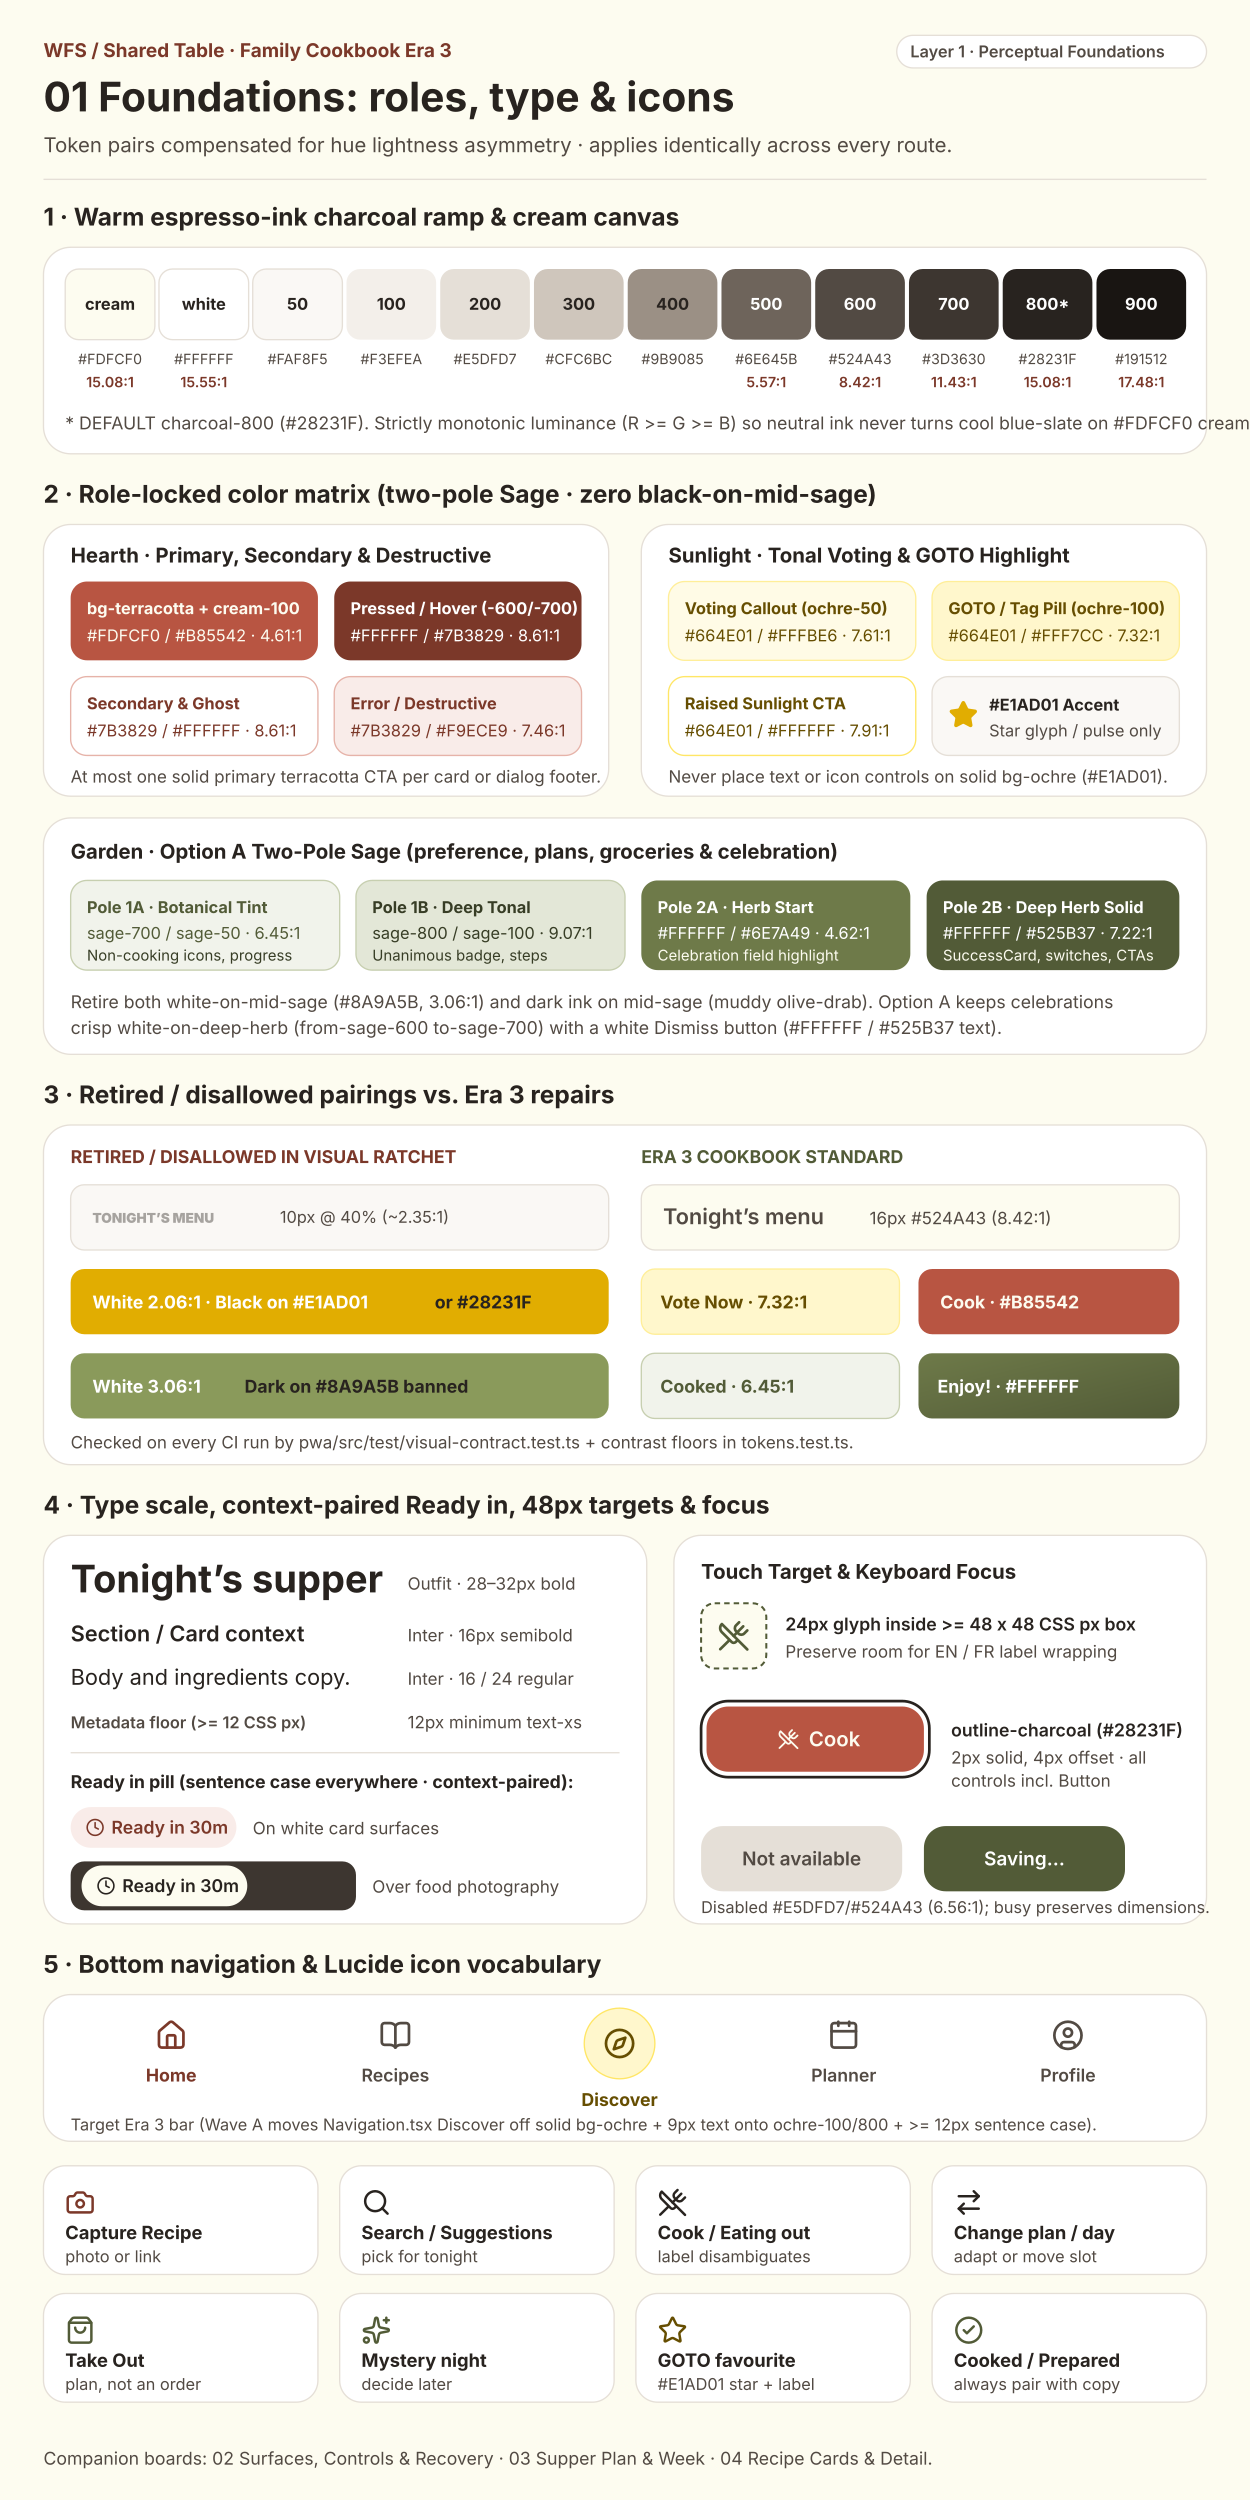
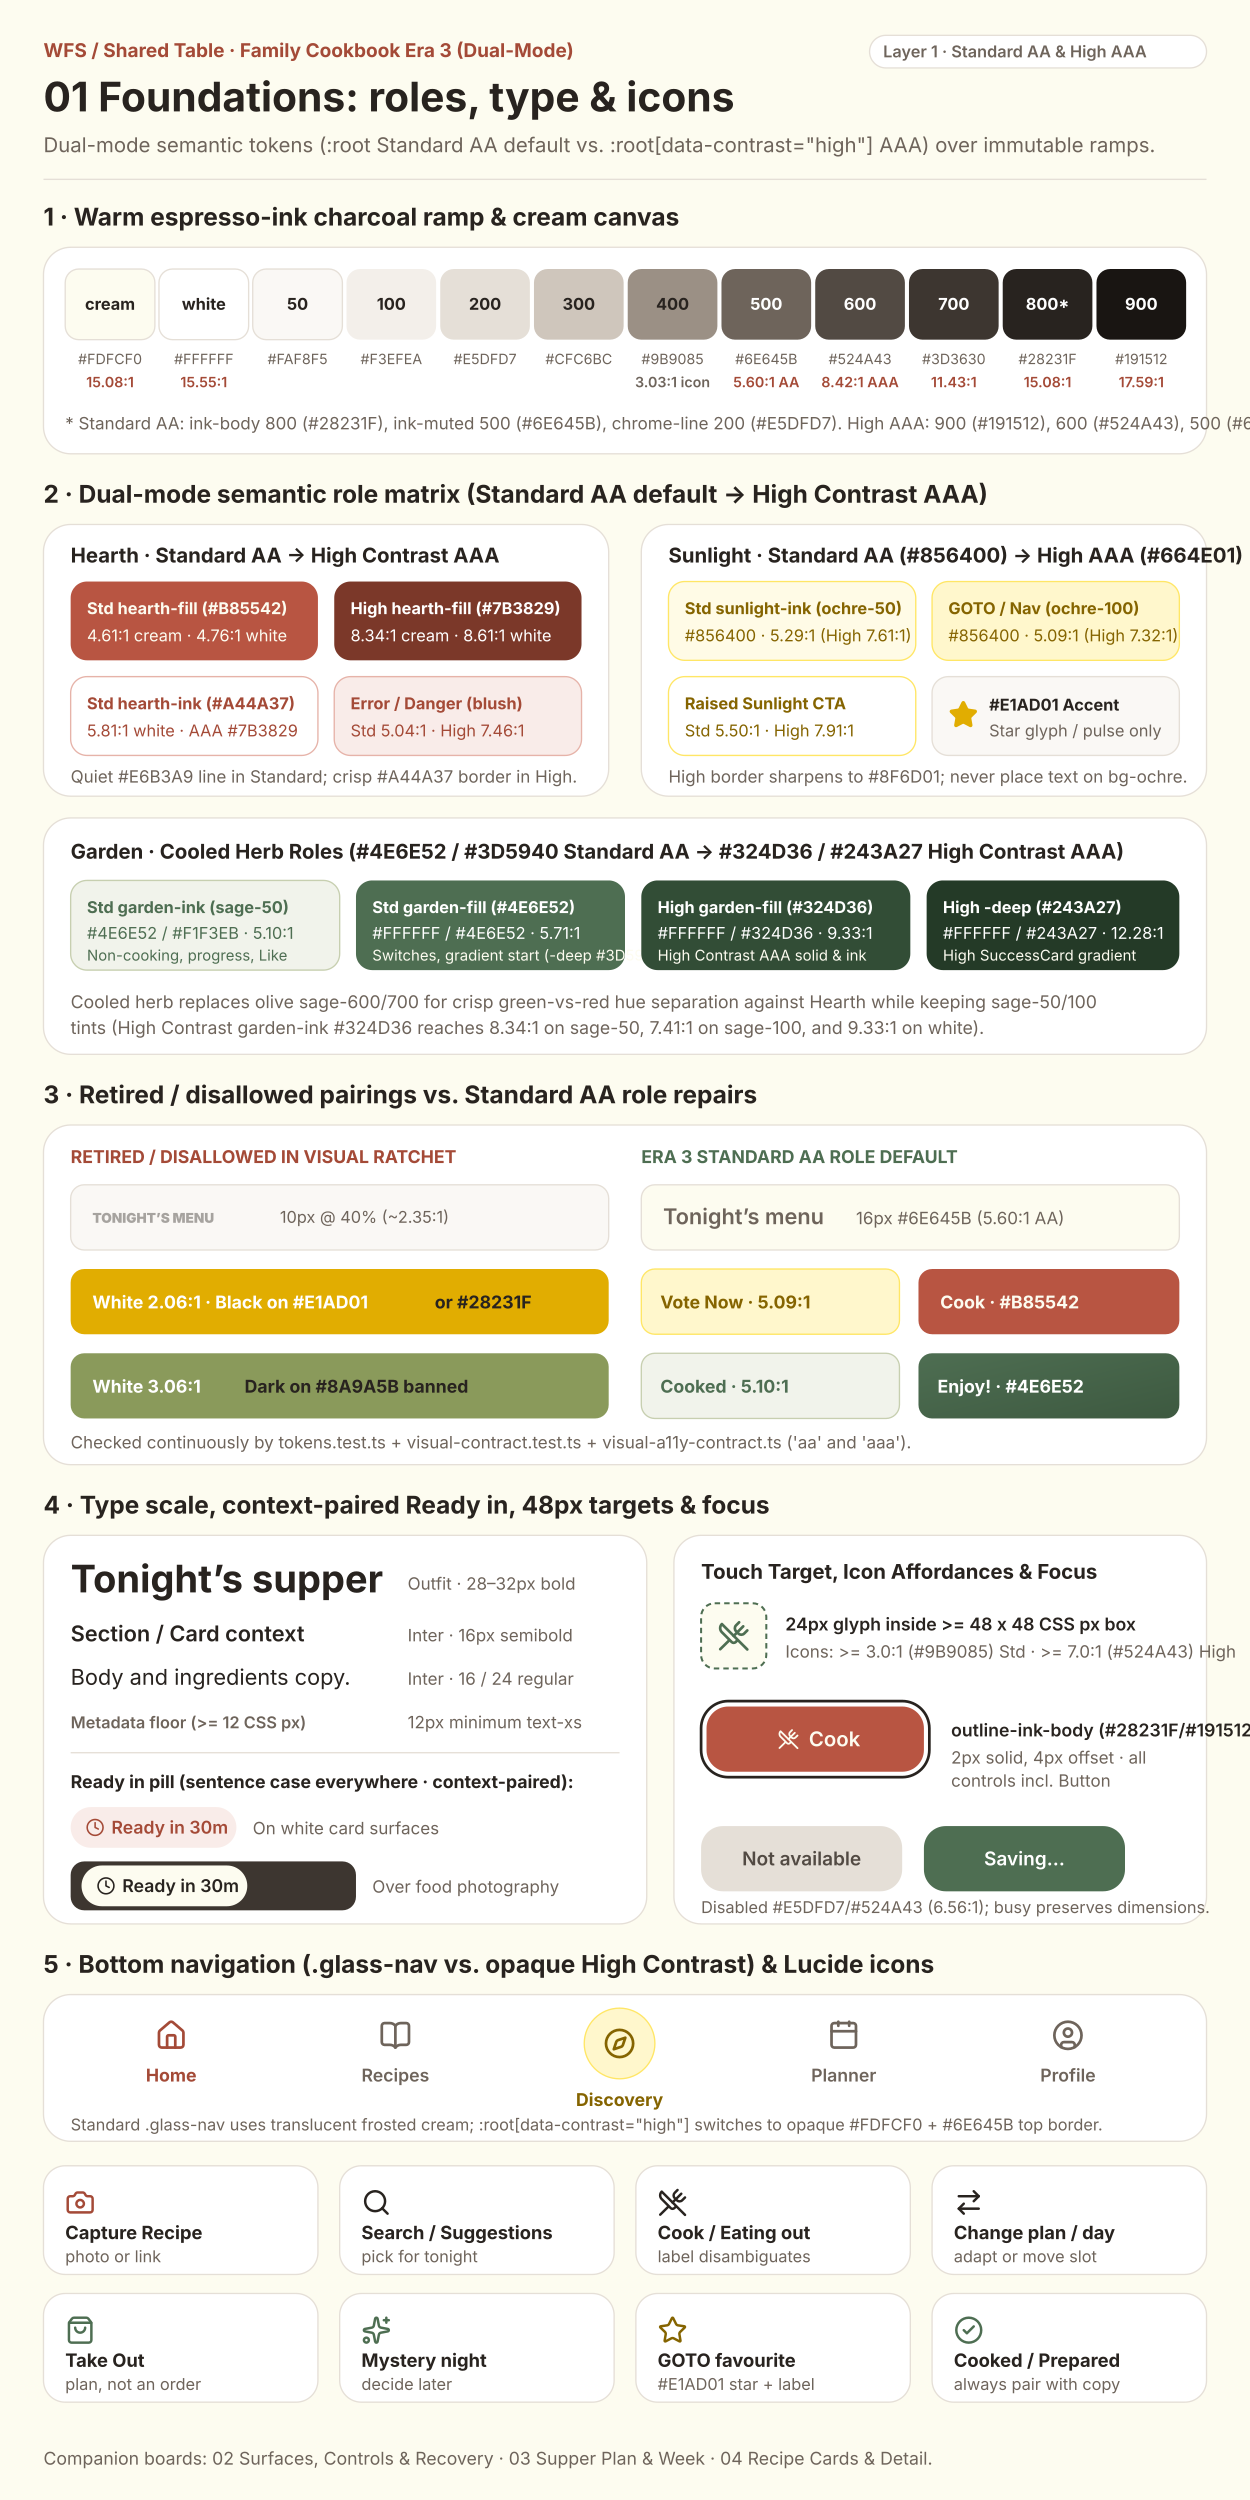
<svg xmlns="http://www.w3.org/2000/svg" width="920" height="1840" viewBox="0 0 920 1840" role="img" aria-labelledby="title desc">
  <defs>
    <filter id="cardShadow" x="-8%" y="-8%" width="116%" height="124%">
      <feDropShadow dx="0" dy="10" stdDeviation="12" flood-color="#28231F" flood-opacity="0.10" />
    </filter>
    <filter id="smShadow" x="-8%" y="-8%" width="116%" height="124%">
      <feDropShadow dx="0" dy="3" stdDeviation="4" flood-color="#28231F" flood-opacity="0.08" />
    </filter>
    <linearGradient id="herbGrad" x1="0" y1="0" x2="1" y2="1">
-       <stop offset="0%" stop-color="#6E7A49" />
-       <stop offset="100%" stop-color="#525B37" />
+       <stop offset="0%" stop-color="#4E6E52" />
+       <stop offset="100%" stop-color="#3D5940" />
    </linearGradient>
  </defs>
  <style>text { font-family: Inter, "DejaVu Sans", sans-serif; } .heading { font-family: Outfit, Inter, "DejaVu Sans", sans-serif; }</style>
  <rect x="0" y="0" width="920" height="1840" rx="0" fill="#FDFCF0" />
  <rect x="0" y="0" width="920" height="140" rx="0" fill="#FDFCF0" />
-   <text x="32" y="42" font-size="14" fill="#7B3829" font-weight="700">WFS / Shared Table · Family Cookbook Era 3</text>
-   <rect x="660" y="26" width="228" height="24" rx="12" fill="#FFFFFF" stroke="#E5DFD7" stroke-width="1" />
-   <text x="670" y="42.2" font-size="12" fill="#524A43" font-weight="600">Layer 1 · Perceptual Foundations</text>
+   <text x="32" y="42" font-size="14" fill="#A44A37" font-weight="700">WFS / Shared Table · Family Cookbook Era 3 (Dual-Mode)</text>
+   <rect x="640" y="26" width="248" height="24" rx="12" fill="#FFFFFF" stroke="#E5DFD7" stroke-width="1" />
+   <text x="650" y="42.2" font-size="12" fill="#6E645B" font-weight="600">Layer 1 · Standard AA &amp; High AAA</text>
  <text x="32" y="82" font-size="30" fill="#28231F" font-weight="700" class="heading">01  Foundations: roles, type &amp; icons</text>
-   <text x="32" y="112" font-size="15" fill="#524A43" font-weight="400">Token pairs compensated for hue lightness asymmetry · applies identically across every route.</text>
+   <text x="32" y="112" font-size="15" fill="#6E645B" font-weight="400">Dual-mode semantic tokens (:root Standard AA default vs. :root[data-contrast="high"] AAA) over immutable ramps.</text>
  <line x1="32" y1="132" x2="888" y2="132" stroke="#E5DFD7" stroke-width="1" />
  <text x="32" y="166" font-size="18" fill="#28231F" font-weight="700" class="heading">1 · Warm espresso-ink charcoal ramp &amp; cream canvas</text>
  <rect x="32" y="182" width="856" height="152" rx="20" fill="#FFFFFF" stroke="#E5DFD7" stroke-width="1" />
  <rect x="48" y="198" width="66" height="52" rx="10" fill="#FDFCF0" stroke="#E5DFD7" stroke-width="1" />
  <text x="81" y="228" font-size="12" fill="#28231F" font-weight="700" text-anchor="middle">cream</text>
-   <text x="81" y="268" font-size="10.5" fill="#524A43" font-weight="400" text-anchor="middle">#FDFCF0</text>
-   <text x="81" y="285" font-size="10.5" fill="#7B3829" font-weight="600" text-anchor="middle">15.08:1</text>
+   <text x="81" y="268" font-size="10.5" fill="#6E645B" font-weight="400" text-anchor="middle">#FDFCF0</text>
+   <text x="81" y="285" font-size="10.5" fill="#A44A37" font-weight="600" text-anchor="middle">15.08:1</text>
  <rect x="117" y="198" width="66" height="52" rx="10" fill="#FFFFFF" stroke="#E5DFD7" stroke-width="1" />
  <text x="150" y="228" font-size="12" fill="#28231F" font-weight="700" text-anchor="middle">white</text>
-   <text x="150" y="268" font-size="10.5" fill="#524A43" font-weight="400" text-anchor="middle">#FFFFFF</text>
-   <text x="150" y="285" font-size="10.5" fill="#7B3829" font-weight="600" text-anchor="middle">15.55:1</text>
+   <text x="150" y="268" font-size="10.5" fill="#6E645B" font-weight="400" text-anchor="middle">#FFFFFF</text>
+   <text x="150" y="285" font-size="10.5" fill="#A44A37" font-weight="600" text-anchor="middle">15.55:1</text>
  <rect x="186" y="198" width="66" height="52" rx="10" fill="#FAF8F5" stroke="#E5DFD7" stroke-width="1" />
  <text x="219" y="228" font-size="12" fill="#28231F" font-weight="700" text-anchor="middle">50</text>
-   <text x="219" y="268" font-size="10.5" fill="#524A43" font-weight="400" text-anchor="middle">#FAF8F5</text>
+   <text x="219" y="268" font-size="10.5" fill="#6E645B" font-weight="400" text-anchor="middle">#FAF8F5</text>
  <rect x="255" y="198" width="66" height="52" rx="10" fill="#F3EFEA" />
  <text x="288" y="228" font-size="12" fill="#28231F" font-weight="700" text-anchor="middle">100</text>
-   <text x="288" y="268" font-size="10.5" fill="#524A43" font-weight="400" text-anchor="middle">#F3EFEA</text>
+   <text x="288" y="268" font-size="10.5" fill="#6E645B" font-weight="400" text-anchor="middle">#F3EFEA</text>
  <rect x="324" y="198" width="66" height="52" rx="10" fill="#E5DFD7" />
  <text x="357" y="228" font-size="12" fill="#28231F" font-weight="700" text-anchor="middle">200</text>
-   <text x="357" y="268" font-size="10.5" fill="#524A43" font-weight="400" text-anchor="middle">#E5DFD7</text>
+   <text x="357" y="268" font-size="10.5" fill="#6E645B" font-weight="400" text-anchor="middle">#E5DFD7</text>
  <rect x="393" y="198" width="66" height="52" rx="10" fill="#CFC6BC" />
  <text x="426" y="228" font-size="12" fill="#28231F" font-weight="700" text-anchor="middle">300</text>
-   <text x="426" y="268" font-size="10.5" fill="#524A43" font-weight="400" text-anchor="middle">#CFC6BC</text>
+   <text x="426" y="268" font-size="10.5" fill="#6E645B" font-weight="400" text-anchor="middle">#CFC6BC</text>
  <rect x="462" y="198" width="66" height="52" rx="10" fill="#9B9085" />
  <text x="495" y="228" font-size="12" fill="#28231F" font-weight="700" text-anchor="middle">400</text>
-   <text x="495" y="268" font-size="10.5" fill="#524A43" font-weight="400" text-anchor="middle">#9B9085</text>
+   <text x="495" y="268" font-size="10.5" fill="#6E645B" font-weight="400" text-anchor="middle">#9B9085</text>
+   <text x="495" y="285" font-size="10.5" fill="#6E645B" font-weight="600" text-anchor="middle">3.03:1 icon</text>
  <rect x="531" y="198" width="66" height="52" rx="10" fill="#6E645B" />
  <text x="564" y="228" font-size="12" fill="#FFFFFF" font-weight="700" text-anchor="middle">500</text>
-   <text x="564" y="268" font-size="10.5" fill="#524A43" font-weight="400" text-anchor="middle">#6E645B</text>
-   <text x="564" y="285" font-size="10.5" fill="#7B3829" font-weight="600" text-anchor="middle">5.57:1</text>
+   <text x="564" y="268" font-size="10.5" fill="#6E645B" font-weight="400" text-anchor="middle">#6E645B</text>
+   <text x="564" y="285" font-size="10.5" fill="#A44A37" font-weight="600" text-anchor="middle">5.60:1 AA</text>
  <rect x="600" y="198" width="66" height="52" rx="10" fill="#524A43" />
  <text x="633" y="228" font-size="12" fill="#FFFFFF" font-weight="700" text-anchor="middle">600</text>
-   <text x="633" y="268" font-size="10.5" fill="#524A43" font-weight="400" text-anchor="middle">#524A43</text>
-   <text x="633" y="285" font-size="10.5" fill="#7B3829" font-weight="600" text-anchor="middle">8.42:1</text>
+   <text x="633" y="268" font-size="10.5" fill="#6E645B" font-weight="400" text-anchor="middle">#524A43</text>
+   <text x="633" y="285" font-size="10.5" fill="#A44A37" font-weight="600" text-anchor="middle">8.42:1 AAA</text>
  <rect x="669" y="198" width="66" height="52" rx="10" fill="#3D3630" />
  <text x="702" y="228" font-size="12" fill="#FFFFFF" font-weight="700" text-anchor="middle">700</text>
-   <text x="702" y="268" font-size="10.5" fill="#524A43" font-weight="400" text-anchor="middle">#3D3630</text>
-   <text x="702" y="285" font-size="10.5" fill="#7B3829" font-weight="600" text-anchor="middle">11.43:1</text>
+   <text x="702" y="268" font-size="10.5" fill="#6E645B" font-weight="400" text-anchor="middle">#3D3630</text>
+   <text x="702" y="285" font-size="10.5" fill="#A44A37" font-weight="600" text-anchor="middle">11.43:1</text>
  <rect x="738" y="198" width="66" height="52" rx="10" fill="#28231F" />
  <text x="771" y="228" font-size="12" fill="#FFFFFF" font-weight="700" text-anchor="middle">800*</text>
-   <text x="771" y="268" font-size="10.5" fill="#524A43" font-weight="400" text-anchor="middle">#28231F</text>
-   <text x="771" y="285" font-size="10.5" fill="#7B3829" font-weight="600" text-anchor="middle">15.08:1</text>
+   <text x="771" y="268" font-size="10.5" fill="#6E645B" font-weight="400" text-anchor="middle">#28231F</text>
+   <text x="771" y="285" font-size="10.5" fill="#A44A37" font-weight="600" text-anchor="middle">15.08:1</text>
  <rect x="807" y="198" width="66" height="52" rx="10" fill="#191512" />
  <text x="840" y="228" font-size="12" fill="#FFFFFF" font-weight="700" text-anchor="middle">900</text>
-   <text x="840" y="268" font-size="10.5" fill="#524A43" font-weight="400" text-anchor="middle">#191512</text>
-   <text x="840" y="285" font-size="10.5" fill="#7B3829" font-weight="600" text-anchor="middle">17.48:1</text>
-   <text x="48" y="316" font-size="13" fill="#524A43" font-weight="400">* DEFAULT charcoal-800 (#28231F). Strictly monotonic luminance (R &gt;= G &gt;= B) so neutral ink never turns cool blue-slate on #FDFCF0 cream.</text>
-   <text x="32" y="370" font-size="18" fill="#28231F" font-weight="700" class="heading">2 · Role-locked color matrix (two-pole Sage · zero black-on-mid-sage)</text>
+   <text x="840" y="268" font-size="10.5" fill="#6E645B" font-weight="400" text-anchor="middle">#191512</text>
+   <text x="840" y="285" font-size="10.5" fill="#A44A37" font-weight="600" text-anchor="middle">17.59:1</text>
+   <text x="48" y="316" font-size="12.5" fill="#6E645B" font-weight="400">* Standard AA: ink-body 800 (#28231F), ink-muted 500 (#6E645B), chrome-line 200 (#E5DFD7). High AAA: 900 (#191512), 600 (#524A43), 500 (#6E645B).</text>
+   <text x="32" y="370" font-size="18" fill="#28231F" font-weight="700" class="heading">2 · Dual-mode semantic role matrix (Standard AA default → High Contrast AAA)</text>
  <rect x="32" y="386" width="416" height="200" rx="20" fill="#FFFFFF" stroke="#E5DFD7" stroke-width="1" />
-   <text x="52" y="414" font-size="15" fill="#28231F" font-weight="700">Hearth · Primary, Secondary &amp; Destructive</text>
+   <text x="52" y="414" font-size="15" fill="#28231F" font-weight="700">Hearth · Standard AA → High Contrast AAA</text>
  <rect x="52" y="428" width="182" height="58" rx="12" fill="#B85542" />
-   <text x="64" y="452" font-size="12" fill="#FDFCF0" font-weight="700">bg-terracotta + cream-100</text>
-   <text x="64" y="472" font-size="12" fill="#FDFCF0" font-weight="400">#FDFCF0 / #B85542 · 4.61:1</text>
+   <text x="64" y="452" font-size="12" fill="#FDFCF0" font-weight="700">Std hearth-fill (#B85542)</text>
+   <text x="64" y="472" font-size="12" fill="#FDFCF0" font-weight="400">4.61:1 cream · 4.76:1 white</text>
  <rect x="246" y="428" width="182" height="58" rx="12" fill="#7B3829" />
-   <text x="258" y="452" font-size="12" fill="#FFFFFF" font-weight="700">Pressed / Hover (-600/-700)</text>
-   <text x="258" y="472" font-size="12" fill="#FFFFFF" font-weight="400">#FFFFFF / #7B3829 · 8.61:1</text>
+   <text x="258" y="452" font-size="12" fill="#FFFFFF" font-weight="700">High hearth-fill (#7B3829)</text>
+   <text x="258" y="472" font-size="12" fill="#FFFFFF" font-weight="400">8.34:1 cream · 8.61:1 white</text>
  <rect x="52" y="498" width="182" height="58" rx="12" fill="#FFFFFF" stroke="#E6B3A9" stroke-width="1" />
-   <text x="64" y="522" font-size="12" fill="#7B3829" font-weight="700">Secondary &amp; Ghost</text>
-   <text x="64" y="542" font-size="12" fill="#7B3829" font-weight="400">#7B3829 / #FFFFFF · 8.61:1</text>
+   <text x="64" y="522" font-size="12" fill="#A44A37" font-weight="700">Std hearth-ink (#A44A37)</text>
+   <text x="64" y="542" font-size="12" fill="#A44A37" font-weight="400">5.81:1 white · AAA #7B3829</text>
  <rect x="246" y="498" width="182" height="58" rx="12" fill="#F9ECE9" stroke="#E6B3A9" stroke-width="1" />
-   <text x="258" y="522" font-size="12" fill="#7B3829" font-weight="700">Error / Destructive</text>
-   <text x="258" y="542" font-size="12" fill="#7B3829" font-weight="400">#7B3829 / #F9ECE9 · 7.46:1</text>
-   <text x="52" y="576" font-size="12.5" fill="#524A43" font-weight="400">At most one solid primary terracotta CTA per card or dialog footer.</text>
+   <text x="258" y="522" font-size="12" fill="#A44A37" font-weight="700">Error / Danger (blush)</text>
+   <text x="258" y="542" font-size="12" fill="#A44A37" font-weight="400">Std 5.04:1 · High 7.46:1</text>
+   <text x="52" y="576" font-size="12.5" fill="#6E645B" font-weight="400">Quiet #E6B3A9 line in Standard; crisp #A44A37 border in High.</text>
  <rect x="472" y="386" width="416" height="200" rx="20" fill="#FFFFFF" stroke="#E5DFD7" stroke-width="1" />
-   <text x="492" y="414" font-size="15" fill="#28231F" font-weight="700">Sunlight · Tonal Voting &amp; GOTO Highlight</text>
-   <rect x="492" y="428" width="182" height="58" rx="12" fill="#FFFBE6" stroke="#FFEE99" stroke-width="1" />
-   <text x="504" y="452" font-size="12" fill="#664E01" font-weight="700">Voting Callout (ochre-50)</text>
-   <text x="504" y="472" font-size="12" fill="#664E01" font-weight="400">#664E01 / #FFFBE6 · 7.61:1</text>
-   <rect x="686" y="428" width="182" height="58" rx="12" fill="#FFF7CC" stroke="#FFEE99" stroke-width="1" />
-   <text x="698" y="452" font-size="12" fill="#664E01" font-weight="700">GOTO / Tag Pill (ochre-100)</text>
-   <text x="698" y="472" font-size="12" fill="#664E01" font-weight="400">#664E01 / #FFF7CC · 7.32:1</text>
+   <text x="492" y="414" font-size="15" fill="#28231F" font-weight="700">Sunlight · Standard AA (#856400) → High AAA (#664E01)</text>
+   <rect x="492" y="428" width="182" height="58" rx="12" fill="#FFFBE6" stroke="#FFE666" stroke-width="1" />
+   <text x="504" y="452" font-size="12" fill="#856400" font-weight="700">Std sunlight-ink (ochre-50)</text>
+   <text x="504" y="472" font-size="12" fill="#856400" font-weight="400">#856400 · 5.29:1 (High 7.61:1)</text>
+   <rect x="686" y="428" width="182" height="58" rx="12" fill="#FFF7CC" stroke="#FFE666" stroke-width="1" />
+   <text x="698" y="452" font-size="12" fill="#856400" font-weight="700">GOTO / Nav (ochre-100)</text>
+   <text x="698" y="472" font-size="12" fill="#856400" font-weight="400">#856400 · 5.09:1 (High 7.32:1)</text>
  <rect x="492" y="498" width="182" height="58" rx="12" fill="#FFFFFF" stroke="#FFE666" stroke-width="1" />
-   <text x="504" y="522" font-size="12" fill="#664E01" font-weight="700">Raised Sunlight CTA</text>
-   <text x="504" y="542" font-size="12" fill="#664E01" font-weight="400">#664E01 / #FFFFFF · 7.91:1</text>
+   <text x="504" y="522" font-size="12" fill="#856400" font-weight="700">Raised Sunlight CTA</text>
+   <text x="504" y="542" font-size="12" fill="#856400" font-weight="400">Std 5.50:1 · High 7.91:1</text>
  <rect x="686" y="498" width="182" height="58" rx="12" fill="#FAF8F5" stroke="#E5DFD7" stroke-width="1" />
  <g transform="translate(698 515) scale(0.9167)" fill="#E1AD01" stroke="#E1AD01" stroke-width="2" stroke-linecap="round" stroke-linejoin="round">
    <path d="M11.525 2.295a.53.53 0 0 1 .95 0l2.31 4.679a2.123 2.123 0 0 0 1.595 1.16l5.166.756a.53.53 0 0 1 .294.904l-3.736 3.638a2.123 2.123 0 0 0-.611 1.878l.882 5.14a.53.53 0 0 1-.771.56l-4.618-2.428a2.122 2.122 0 0 0-1.973 0L6.396 21.01a.53.53 0 0 1-.77-.56l.881-5.139a2.122 2.122 0 0 0-.611-1.879L2.16 9.795a.53.53 0 0 1 .294-.906l5.165-.755a2.122 2.122 0 0 0 1.597-1.16z" />
  </g>
  <text x="728" y="523" font-size="12" fill="#28231F" font-weight="700">#E1AD01 Accent</text>
-   <text x="728" y="542" font-size="12" fill="#524A43" font-weight="400">Star glyph / pulse only</text>
-   <text x="492" y="576" font-size="12.5" fill="#524A43" font-weight="400">Never place text or icon controls on solid bg-ochre (#E1AD01).</text>
+   <text x="728" y="542" font-size="12" fill="#6E645B" font-weight="400">Star glyph / pulse only</text>
+   <text x="492" y="576" font-size="12.5" fill="#6E645B" font-weight="400">High border sharpens to #8F6D01; never place text on bg-ochre.</text>
  <rect x="32" y="602" width="856" height="174" rx="20" fill="#FFFFFF" stroke="#E5DFD7" stroke-width="1" />
-   <text x="52" y="632" font-size="15" fill="#28231F" font-weight="700">Garden · Option A Two-Pole Sage (preference, plans, groceries &amp; celebration)</text>
+   <text x="52" y="632" font-size="15" fill="#28231F" font-weight="700">Garden · Cooled Herb Roles (#4E6E52 / #3D5940 Standard AA → #324D36 / #243A27 High Contrast AAA)</text>
  <rect x="52" y="648" width="198" height="66" rx="12" fill="#F1F3EB" stroke="#C7CFB0" stroke-width="1" />
-   <text x="64" y="672" font-size="12" fill="#525B37" font-weight="700">Pole 1A · Botanical Tint</text>
-   <text x="64" y="691" font-size="12" fill="#525B37" font-weight="400">sage-700 / sage-50 · 6.45:1</text>
-   <text x="64" y="707" font-size="11" fill="#373D25" font-weight="400">Non-cooking icons, progress</text>
-   <rect x="262" y="648" width="198" height="66" rx="12" fill="#E3E7D7" stroke="#C7CFB0" stroke-width="1" />
-   <text x="274" y="672" font-size="12" fill="#373D25" font-weight="700">Pole 1B · Deep Tonal</text>
-   <text x="274" y="691" font-size="12" fill="#373D25" font-weight="400">sage-800 / sage-100 · 9.07:1</text>
-   <text x="274" y="707" font-size="11" fill="#373D25" font-weight="400">Unanimous badge, steps</text>
-   <rect x="472" y="648" width="198" height="66" rx="12" fill="#6E7A49" />
-   <text x="484" y="672" font-size="12" fill="#FFFFFF" font-weight="700">Pole 2A · Herb Start</text>
-   <text x="484" y="691" font-size="12" fill="#FFFFFF" font-weight="400">#FFFFFF / #6E7A49 · 4.62:1</text>
-   <text x="484" y="707" font-size="11" fill="#FDFCF0" font-weight="400">Celebration field highlight</text>
-   <rect x="682" y="648" width="186" height="66" rx="12" fill="#525B37" />
-   <text x="694" y="672" font-size="12" fill="#FFFFFF" font-weight="700">Pole 2B · Deep Herb Solid</text>
-   <text x="694" y="691" font-size="12" fill="#FFFFFF" font-weight="400">#FFFFFF / #525B37 · 7.22:1</text>
-   <text x="694" y="707" font-size="11" fill="#FDFCF0" font-weight="400">SuccessCard, switches, CTAs</text>
-   <text x="52" y="742" font-size="13" fill="#524A43" font-weight="400">Retire both white-on-mid-sage (#8A9A5B, 3.06:1) and dark ink on mid-sage (muddy olive-drab). Option A keeps celebrations</text>
-   <text x="52" y="761" font-size="13" fill="#524A43" font-weight="400">crisp white-on-deep-herb (from-sage-600 to-sage-700) with a white Dismiss button (#FFFFFF / #525B37 text).</text>
-   <text x="32" y="812" font-size="18" fill="#28231F" font-weight="700" class="heading">3 · Retired / disallowed pairings vs. Era 3 repairs</text>
+   <text x="64" y="672" font-size="12" fill="#4E6E52" font-weight="700">Std garden-ink (sage-50)</text>
+   <text x="64" y="691" font-size="12" fill="#4E6E52" font-weight="400">#4E6E52 / #F1F3EB · 5.10:1</text>
+   <text x="64" y="707" font-size="11" fill="#4E6E52" font-weight="400">Non-cooking, progress, Like</text>
+   <rect x="262" y="648" width="198" height="66" rx="12" fill="#4E6E52" />
+   <text x="274" y="672" font-size="12" fill="#FFFFFF" font-weight="700">Std garden-fill (#4E6E52)</text>
+   <text x="274" y="691" font-size="12" fill="#FFFFFF" font-weight="400">#FFFFFF / #4E6E52 · 5.71:1</text>
+   <text x="274" y="707" font-size="11" fill="#FDFCF0" font-weight="400">Switches, gradient start (-deep #3D5940)</text>
+   <rect x="472" y="648" width="198" height="66" rx="12" fill="#324D36" />
+   <text x="484" y="672" font-size="12" fill="#FFFFFF" font-weight="700">High garden-fill (#324D36)</text>
+   <text x="484" y="691" font-size="12" fill="#FFFFFF" font-weight="400">#FFFFFF / #324D36 · 9.33:1</text>
+   <text x="484" y="707" font-size="11" fill="#FDFCF0" font-weight="400">High Contrast AAA solid &amp; ink</text>
+   <rect x="682" y="648" width="186" height="66" rx="12" fill="#243A27" />
+   <text x="694" y="672" font-size="12" fill="#FFFFFF" font-weight="700">High -deep (#243A27)</text>
+   <text x="694" y="691" font-size="12" fill="#FFFFFF" font-weight="400">#FFFFFF / #243A27 · 12.28:1</text>
+   <text x="694" y="707" font-size="11" fill="#FDFCF0" font-weight="400">High SuccessCard gradient</text>
+   <text x="52" y="742" font-size="13" fill="#6E645B" font-weight="400">Cooled herb replaces olive sage-600/700 for crisp green-vs-red hue separation against Hearth while keeping sage-50/100</text>
+   <text x="52" y="761" font-size="13" fill="#6E645B" font-weight="400">tints (High Contrast garden-ink #324D36 reaches 8.34:1 on sage-50, 7.41:1 on sage-100, and 9.33:1 on white).</text>
+   <text x="32" y="812" font-size="18" fill="#28231F" font-weight="700" class="heading">3 · Retired / disallowed pairings vs. Standard AA role repairs</text>
  <rect x="32" y="828" width="856" height="250" rx="20" fill="#FFFFFF" stroke="#E5DFD7" stroke-width="1" />
-   <text x="52" y="856" font-size="13" fill="#7B3829" font-weight="700">RETIRED / DISALLOWED IN VISUAL RATCHET</text>
-   <text x="472" y="856" font-size="13" fill="#525B37" font-weight="700">ERA 3 COOKBOOK STANDARD</text>
+   <text x="52" y="856" font-size="13" fill="#A44A37" font-weight="700">RETIRED / DISALLOWED IN VISUAL RATCHET</text>
+   <text x="472" y="856" font-size="13" fill="#4E6E52" font-weight="700">ERA 3 STANDARD AA ROLE DEFAULT</text>
  <rect x="52" y="872" width="396" height="48" rx="10" fill="#FAF8F5" stroke="#E5DFD7" stroke-width="1" />
  <text x="68" y="900" font-size="10" fill="#28231F" font-weight="900" fill-opacity="0.4">TONIGHT’S MENU</text>
-   <text x="206" y="900" font-size="12" fill="#524A43" font-weight="400">10px @ 40% (~2.35:1)</text>
+   <text x="206" y="900" font-size="12" fill="#6E645B" font-weight="400">10px @ 40% (~2.35:1)</text>
  <rect x="472" y="872" width="396" height="48" rx="10" fill="#FDFCF0" stroke="#E5DFD7" stroke-width="1" />
-   <text x="488" y="901" font-size="16" fill="#524A43" font-weight="600">Tonight’s menu</text>
-   <text x="640" y="901" font-size="12.5" fill="#524A43" font-weight="400">16px #524A43 (8.42:1)</text>
+   <text x="488" y="901" font-size="16" fill="#6E645B" font-weight="600">Tonight’s menu</text>
+   <text x="630" y="901" font-size="12.5" fill="#6E645B" font-weight="400">16px #6E645B (5.60:1 AA)</text>
  <rect x="52" y="934" width="396" height="48" rx="10" fill="#E1AD01" />
  <text x="68" y="963" font-size="13" fill="#FFFFFF" font-weight="700">White 2.06:1 · Black on #E1AD01</text>
  <text x="320" y="963" font-size="13" fill="#28231F" font-weight="700">or #28231F</text>
-   <rect x="472" y="934" width="190" height="48" rx="10" fill="#FFF7CC" stroke="#FFEE99" stroke-width="1" />
-   <text x="486" y="963" font-size="13" fill="#664E01" font-weight="700">Vote Now · 7.32:1</text>
+   <rect x="472" y="934" width="190" height="48" rx="10" fill="#FFF7CC" stroke="#FFE666" stroke-width="1" />
+   <text x="486" y="963" font-size="13" fill="#856400" font-weight="700">Vote Now · 5.09:1</text>
  <rect x="676" y="934" width="192" height="48" rx="10" fill="#B85542" />
  <text x="692" y="963" font-size="13" fill="#FDFCF0" font-weight="700">Cook · #B85542</text>
  <rect x="52" y="996" width="396" height="48" rx="10" fill="#8A9A5B" />
  <text x="68" y="1025" font-size="13" fill="#FFFFFF" font-weight="700">White 3.06:1</text>
  <text x="180" y="1025" font-size="13" fill="#28231F" font-weight="700">Dark on #8A9A5B banned</text>
  <rect x="472" y="996" width="190" height="48" rx="10" fill="#F1F3EB" stroke="#C7CFB0" stroke-width="1" />
-   <text x="486" y="1025" font-size="13" fill="#525B37" font-weight="700">Cooked · 6.45:1</text>
+   <text x="486" y="1025" font-size="13" fill="#4E6E52" font-weight="700">Cooked · 5.10:1</text>
  <rect x="676" y="996" width="192" height="48" rx="10" fill="url(#herbGrad)" />
-   <text x="690" y="1025" font-size="13" fill="#FFFFFF" font-weight="700">Enjoy! · #FFFFFF</text>
-   <text x="52" y="1066" font-size="12.5" fill="#524A43" font-weight="400">Checked on every CI run by pwa/src/test/visual-contract.test.ts + contrast floors in tokens.test.ts.</text>
+   <text x="690" y="1025" font-size="13" fill="#FFFFFF" font-weight="700">Enjoy! · #4E6E52</text>
+   <text x="52" y="1066" font-size="12.5" fill="#6E645B" font-weight="400">Checked continuously by tokens.test.ts + visual-contract.test.ts + visual-a11y-contract.ts ('aa' and 'aaa').</text>
  <text x="32" y="1114" font-size="18" fill="#28231F" font-weight="700" class="heading">4 · Type scale, context-paired Ready in, 48px targets &amp; focus</text>
  <rect x="32" y="1130" width="444" height="286" rx="20" fill="#FFFFFF" stroke="#E5DFD7" stroke-width="1" />
  <text x="52" y="1172" font-size="28" fill="#28231F" font-weight="700" class="heading">Tonight’s supper</text>
-   <text x="300" y="1170" font-size="12.5" fill="#524A43" font-weight="400">Outfit · 28–32px bold</text>
+   <text x="300" y="1170" font-size="12.5" fill="#6E645B" font-weight="400">Outfit · 28–32px bold</text>
  <text x="52" y="1208" font-size="16" fill="#28231F" font-weight="600">Section / Card context</text>
-   <text x="300" y="1208" font-size="12.5" fill="#524A43" font-weight="400">Inter · 16px semibold</text>
+   <text x="300" y="1208" font-size="12.5" fill="#6E645B" font-weight="400">Inter · 16px semibold</text>
  <text x="52" y="1240" font-size="16" fill="#28231F" font-weight="400">Body and ingredients copy.</text>
-   <text x="300" y="1240" font-size="12.5" fill="#524A43" font-weight="400">Inter · 16 / 24 regular</text>
-   <text x="52" y="1272" font-size="12" fill="#524A43" font-weight="600">Metadata floor (&gt;= 12 CSS px)</text>
-   <text x="300" y="1272" font-size="12.5" fill="#524A43" font-weight="400">12px minimum text-xs</text>
+   <text x="300" y="1240" font-size="12.5" fill="#6E645B" font-weight="400">Inter · 16 / 24 regular</text>
+   <text x="52" y="1272" font-size="12" fill="#6E645B" font-weight="600">Metadata floor (&gt;= 12 CSS px)</text>
+   <text x="300" y="1272" font-size="12.5" fill="#6E645B" font-weight="400">12px minimum text-xs</text>
  <line x1="52" y1="1290" x2="456" y2="1290" stroke="#E5DFD7" stroke-width="1" />
  <text x="52" y="1316" font-size="13" fill="#28231F" font-weight="700">Ready in pill (sentence case everywhere · context-paired):</text>
  <rect x="52" y="1330" width="122" height="30" rx="15" fill="#F9ECE9" />
-   <g transform="translate(63 1338) scale(0.5833)" fill="none" stroke="#7B3829" stroke-width="2" stroke-linecap="round" stroke-linejoin="round">
+   <g transform="translate(63 1338) scale(0.5833)" fill="none" stroke="#A44A37" stroke-width="2" stroke-linecap="round" stroke-linejoin="round">
    <circle cx="12" cy="12" r="10" />
    <path d="M12 6v6l4 2" />
  </g>
-   <text x="82" y="1349.55" font-size="13" fill="#7B3829" font-weight="600">Ready in 30m</text>
-   <text x="186" y="1350" font-size="12.5" fill="#524A43" font-weight="400">On white card surfaces</text>
+   <text x="82" y="1349.55" font-size="13" fill="#A44A37" font-weight="600">Ready in 30m</text>
+   <text x="186" y="1350" font-size="12.5" fill="#6E645B" font-weight="400">On white card surfaces</text>
  <rect x="52" y="1370" width="210" height="36" rx="10" fill="#3D3630" />
  <rect x="60" y="1373" width="122" height="30" rx="15" fill="#FDFCF0" />
  <g transform="translate(71 1381) scale(0.5833)" fill="none" stroke="#28231F" stroke-width="2" stroke-linecap="round" stroke-linejoin="round">
    <circle cx="12" cy="12" r="10" />
    <path d="M12 6v6l4 2" />
  </g>
  <text x="90" y="1392.55" font-size="13" fill="#28231F" font-weight="600">Ready in 30m</text>
-   <text x="274" y="1393" font-size="12.5" fill="#524A43" font-weight="400">Over food photography</text>
+   <text x="274" y="1393" font-size="12.5" fill="#6E645B" font-weight="400">Over food photography</text>
  <rect x="496" y="1130" width="392" height="286" rx="20" fill="#FFFFFF" stroke="#E5DFD7" stroke-width="1" />
-   <text x="516" y="1162" font-size="15" fill="#28231F" font-weight="700">Touch Target &amp; Keyboard Focus</text>
-   <rect x="516" y="1180" width="48" height="48" rx="10" fill="#FDFCF0" stroke="#525B37" stroke-width="1.5" stroke-dasharray="4 3" />
-   <g transform="translate(528 1192) scale(1)" fill="none" stroke="#525B37" stroke-width="2" stroke-linecap="round" stroke-linejoin="round">
+   <text x="516" y="1162" font-size="15" fill="#28231F" font-weight="700">Touch Target, Icon Affordances &amp; Focus</text>
+   <rect x="516" y="1180" width="48" height="48" rx="10" fill="#FDFCF0" stroke="#4E6E52" stroke-width="1.5" stroke-dasharray="4 3" />
+   <g transform="translate(528 1192) scale(1)" fill="none" stroke="#4E6E52" stroke-width="2" stroke-linecap="round" stroke-linejoin="round">
    <path d="m16 2-2.3 2.3a3 3 0 0 0 0 4.2l1.8 1.8a3 3 0 0 0 4.2 0L22 8" />
    <path d="M15 15 3.3 3.3a4.2 4.2 0 0 0 0 6l7.3 7.3c.7.7 2 .7 2.8 0L15 15Zm0 0 7 7" />
    <path d="m2.1 21.8 6.4-6.3" />
    <path d="m19 5-7 7" />
  </g>
  <text x="578" y="1200" font-size="13" fill="#28231F" font-weight="600">24px glyph inside &gt;= 48 x 48 CSS px box</text>
-   <text x="578" y="1220" font-size="12.5" fill="#524A43" font-weight="400">Preserve room for EN / FR label wrapping</text>
+   <text x="578" y="1220" font-size="12.5" fill="#6E645B" font-weight="400">Icons: &gt;= 3.0:1 (#9B9085) Std · &gt;= 7.0:1 (#524A43) High</text>
  <rect x="516" y="1252" width="168" height="56" rx="20" fill="none" stroke="#28231F" stroke-width="2" />
  <rect x="520" y="1256" width="160" height="48" rx="16" fill="#B85542" />
  <g transform="translate(572.3 1272) scale(0.6667)" fill="none" stroke="#FDFCF0" stroke-width="2" stroke-linecap="round" stroke-linejoin="round">
    <path d="m16 2-2.3 2.3a3 3 0 0 0 0 4.2l1.8 1.8a3 3 0 0 0 4.2 0L22 8" />
    <path d="M15 15 3.3 3.3a4.2 4.2 0 0 0 0 6l7.3 7.3c.7.7 2 .7 2.8 0L15 15Zm0 0 7 7" />
    <path d="m2.1 21.8 6.4-6.3" />
    <path d="m19 5-7 7" />
  </g>
  <text x="595.3" y="1285.25" font-size="15" fill="#FDFCF0" font-weight="600">Cook</text>
-   <text x="700" y="1278" font-size="13" fill="#28231F" font-weight="600">outline-charcoal (#28231F)</text>
-   <text x="700" y="1298" font-size="12.5" fill="#524A43" font-weight="400">2px solid, 4px offset · all</text>
-   <text x="700" y="1315" font-size="12.5" fill="#524A43" font-weight="400">controls incl. Button</text>
+   <text x="700" y="1278" font-size="13" fill="#28231F" font-weight="600">outline-ink-body (#28231F/#191512)</text>
+   <text x="700" y="1298" font-size="12.5" fill="#6E645B" font-weight="400">2px solid, 4px offset · all</text>
+   <text x="700" y="1315" font-size="12.5" fill="#6E645B" font-weight="400">controls incl. Button</text>
  <rect x="516" y="1344" width="148" height="48" rx="16" fill="#E5DFD7" />
  <text x="590" y="1372.9" font-size="14" fill="#524A43" font-weight="600" text-anchor="middle">Not available</text>
-   <rect x="680" y="1344" width="148" height="48" rx="16" fill="#525B37" />
+   <rect x="680" y="1344" width="148" height="48" rx="16" fill="#4E6E52" />
  <text x="754" y="1372.9" font-size="14" fill="#FFFFFF" font-weight="600" text-anchor="middle">Saving…</text>
-   <text x="516" y="1408" font-size="12" fill="#524A43" font-weight="400">Disabled #E5DFD7/#524A43 (6.56:1); busy preserves dimensions.</text>
-   <text x="32" y="1452" font-size="18" fill="#28231F" font-weight="700" class="heading">5 · Bottom navigation &amp; Lucide icon vocabulary</text>
+   <text x="516" y="1408" font-size="12" fill="#6E645B" font-weight="400">Disabled #E5DFD7/#524A43 (6.56:1); busy preserves dimensions.</text>
+   <text x="32" y="1452" font-size="18" fill="#28231F" font-weight="700" class="heading">5 · Bottom navigation (.glass-nav vs. opaque High Contrast) &amp; Lucide icons</text>
  <rect x="32" y="1468" width="856" height="108" rx="20" fill="#FFFFFF" stroke="#E5DFD7" stroke-width="1" />
-   <g transform="translate(114 1486) scale(1)" fill="none" stroke="#7B3829" stroke-width="2" stroke-linecap="round" stroke-linejoin="round">
+   <g transform="translate(114 1486) scale(1)" fill="none" stroke="#A44A37" stroke-width="2" stroke-linecap="round" stroke-linejoin="round">
    <path d="M15 21v-8a1 1 0 0 0-1-1h-4a1 1 0 0 0-1 1v8" />
    <path d="M3 10a2 2 0 0 1 .709-1.528l7-6a2 2 0 0 1 2.582 0l7 6A2 2 0 0 1 21 10v9a2 2 0 0 1-2 2H5a2 2 0 0 1-2-2z" />
  </g>
-   <text x="126" y="1532" font-size="13" fill="#7B3829" font-weight="700" text-anchor="middle">Home</text>
-   <g transform="translate(279 1486) scale(1)" fill="none" stroke="#524A43" stroke-width="2" stroke-linecap="round" stroke-linejoin="round">
+   <text x="126" y="1532" font-size="13" fill="#A44A37" font-weight="700" text-anchor="middle">Home</text>
+   <g transform="translate(279 1486) scale(1)" fill="none" stroke="#6E645B" stroke-width="2" stroke-linecap="round" stroke-linejoin="round">
    <path d="M12 5v16" />
    <path d="M20.001 19A2 2 0 0022 17V5a2 2 0 00-1.999-2L16 3.002A5 5 0 0012 5a5 5 0 00-4-2H4a2 2 0 00-2 2v12a2 2 0 001.999 2H8a5 5 0 014 2 5 5 0 014-2z" />
  </g>
-   <text x="291" y="1532" font-size="13" fill="#524A43" font-weight="600" text-anchor="middle">Recipes</text>
+   <text x="291" y="1532" font-size="13" fill="#6E645B" font-weight="600" text-anchor="middle">Recipes</text>
  <rect x="430" y="1478" width="52" height="52" rx="26" fill="#FFF7CC" stroke="#FFE666" stroke-width="1" />
-   <g transform="translate(444 1492) scale(1)" fill="none" stroke="#664E01" stroke-width="2" stroke-linecap="round" stroke-linejoin="round">
+   <g transform="translate(444 1492) scale(1)" fill="none" stroke="#856400" stroke-width="2" stroke-linecap="round" stroke-linejoin="round">
    <circle cx="12" cy="12" r="10" />
    <path d="m16.24 7.76-1.804 5.411a2 2 0 0 1-1.265 1.265L7.76 16.24l1.804-5.411a2 2 0 0 1 1.265-1.265z" />
  </g>
-   <text x="456" y="1550" font-size="13" fill="#664E01" font-weight="700" text-anchor="middle">Discover</text>
-   <g transform="translate(609 1486) scale(1)" fill="none" stroke="#524A43" stroke-width="2" stroke-linecap="round" stroke-linejoin="round">
+   <text x="456" y="1550" font-size="13" fill="#856400" font-weight="700" text-anchor="middle">Discovery</text>
+   <g transform="translate(609 1486) scale(1)" fill="none" stroke="#6E645B" stroke-width="2" stroke-linecap="round" stroke-linejoin="round">
    <path d="M8 2v3" />
    <path d="M16 2v3" />
    <rect x="3" y="3" width="18" height="18" rx="2" />
    <path d="M3 9h18" />
  </g>
-   <text x="621" y="1532" font-size="13" fill="#524A43" font-weight="600" text-anchor="middle">Planner</text>
-   <g transform="translate(774 1486) scale(1)" fill="none" stroke="#524A43" stroke-width="2" stroke-linecap="round" stroke-linejoin="round">
+   <text x="621" y="1532" font-size="13" fill="#6E645B" font-weight="600" text-anchor="middle">Planner</text>
+   <g transform="translate(774 1486) scale(1)" fill="none" stroke="#6E645B" stroke-width="2" stroke-linecap="round" stroke-linejoin="round">
    <circle cx="12" cy="12" r="10" />
    <circle cx="12" cy="10" r="3" />
    <path d="M7 20.662V19a2 2 0 0 1 2-2h6a2 2 0 0 1 2 2v1.662" />
  </g>
-   <text x="786" y="1532" font-size="13" fill="#524A43" font-weight="600" text-anchor="middle">Profile</text>
-   <text x="52" y="1568" font-size="12" fill="#524A43" font-weight="400">Target Era 3 bar (Wave A moves Navigation.tsx Discover off solid bg-ochre + 9px text onto ochre-100/800 + &gt;= 12px sentence case).</text>
+   <text x="786" y="1532" font-size="13" fill="#6E645B" font-weight="600" text-anchor="middle">Profile</text>
+   <text x="52" y="1568" font-size="12" fill="#6E645B" font-weight="400">Standard .glass-nav uses translucent frosted cream; :root[data-contrast="high"] switches to opaque #FDFCF0 + #6E645B top border.</text>
  <rect x="32" y="1594" width="202" height="80" rx="16" fill="#FFFFFF" stroke="#E5DFD7" stroke-width="1" />
-   <g transform="translate(48 1610) scale(0.9167)" fill="none" stroke="#7B3829" stroke-width="2" stroke-linecap="round" stroke-linejoin="round">
+   <g transform="translate(48 1610) scale(0.9167)" fill="none" stroke="#A44A37" stroke-width="2" stroke-linecap="round" stroke-linejoin="round">
    <path d="M13.997 4a2 2 0 0 1 1.76 1.05l.486.9A2 2 0 0 0 18.003 7H20a2 2 0 0 1 2 2v9a2 2 0 0 1-2 2H4a2 2 0 0 1-2-2V9a2 2 0 0 1 2-2h1.997a2 2 0 0 0 1.759-1.048l.489-.904A2 2 0 0 1 10.004 4z" />
    <circle cx="12" cy="13" r="3" />
  </g>
  <text x="48" y="1648" font-size="13.5" fill="#28231F" font-weight="700">Capture Recipe</text>
-   <text x="48" y="1665" font-size="12" fill="#524A43" font-weight="400">photo or link</text>
+   <text x="48" y="1665" font-size="12" fill="#6E645B" font-weight="400">photo or link</text>
  <rect x="250" y="1594" width="202" height="80" rx="16" fill="#FFFFFF" stroke="#E5DFD7" stroke-width="1" />
  <g transform="translate(266 1610) scale(0.9167)" fill="none" stroke="#28231F" stroke-width="2" stroke-linecap="round" stroke-linejoin="round">
    <path d="m21 21-4.34-4.34" />
    <circle cx="11" cy="11" r="8" />
  </g>
  <text x="266" y="1648" font-size="13.5" fill="#28231F" font-weight="700">Search / Suggestions</text>
-   <text x="266" y="1665" font-size="12" fill="#524A43" font-weight="400">pick for tonight</text>
+   <text x="266" y="1665" font-size="12" fill="#6E645B" font-weight="400">pick for tonight</text>
  <rect x="468" y="1594" width="202" height="80" rx="16" fill="#FFFFFF" stroke="#E5DFD7" stroke-width="1" />
  <g transform="translate(484 1610) scale(0.9167)" fill="none" stroke="#28231F" stroke-width="2" stroke-linecap="round" stroke-linejoin="round">
    <path d="m16 2-2.3 2.3a3 3 0 0 0 0 4.2l1.8 1.8a3 3 0 0 0 4.2 0L22 8" />
    <path d="M15 15 3.3 3.3a4.2 4.2 0 0 0 0 6l7.3 7.3c.7.7 2 .7 2.8 0L15 15Zm0 0 7 7" />
    <path d="m2.1 21.8 6.4-6.3" />
    <path d="m19 5-7 7" />
  </g>
  <text x="484" y="1648" font-size="13.5" fill="#28231F" font-weight="700">Cook / Eating out</text>
-   <text x="484" y="1665" font-size="12" fill="#524A43" font-weight="400">label disambiguates</text>
+   <text x="484" y="1665" font-size="12" fill="#6E645B" font-weight="400">label disambiguates</text>
  <rect x="686" y="1594" width="202" height="80" rx="16" fill="#FFFFFF" stroke="#E5DFD7" stroke-width="1" />
  <g transform="translate(702 1610) scale(0.9167)" fill="none" stroke="#28231F" stroke-width="2" stroke-linecap="round" stroke-linejoin="round">
    <path d="m16 3 4 4-4 4" />
    <path d="M20 7H4" />
    <path d="m8 21-4-4 4-4" />
    <path d="M4 17h16" />
  </g>
  <text x="702" y="1648" font-size="13.5" fill="#28231F" font-weight="700">Change plan / day</text>
-   <text x="702" y="1665" font-size="12" fill="#524A43" font-weight="400">adapt or move slot</text>
+   <text x="702" y="1665" font-size="12" fill="#6E645B" font-weight="400">adapt or move slot</text>
  <rect x="32" y="1688" width="202" height="80" rx="16" fill="#FFFFFF" stroke="#E5DFD7" stroke-width="1" />
-   <g transform="translate(48 1704) scale(0.9167)" fill="none" stroke="#525B37" stroke-width="2" stroke-linecap="round" stroke-linejoin="round">
+   <g transform="translate(48 1704) scale(0.9167)" fill="none" stroke="#4E6E52" stroke-width="2" stroke-linecap="round" stroke-linejoin="round">
    <path d="M16 10a4 4 0 0 1-8 0" />
    <path d="M3.103 6.034h17.794" />
    <path d="M3.4 5.467a2 2 0 0 0-.4 1.2V20a2 2 0 0 0 2 2h14a2 2 0 0 0 2-2V6.667a2 2 0 0 0-.4-1.2l-2-2.667A2 2 0 0 0 17 2H7a2 2 0 0 0-1.6.8z" />
  </g>
  <text x="48" y="1742" font-size="13.5" fill="#28231F" font-weight="700">Take Out</text>
-   <text x="48" y="1759" font-size="12" fill="#524A43" font-weight="400">plan, not an order</text>
+   <text x="48" y="1759" font-size="12" fill="#6E645B" font-weight="400">plan, not an order</text>
  <rect x="250" y="1688" width="202" height="80" rx="16" fill="#FFFFFF" stroke="#E5DFD7" stroke-width="1" />
-   <g transform="translate(266 1704) scale(0.9167)" fill="none" stroke="#525B37" stroke-width="2" stroke-linecap="round" stroke-linejoin="round">
+   <g transform="translate(266 1704) scale(0.9167)" fill="none" stroke="#4E6E52" stroke-width="2" stroke-linecap="round" stroke-linejoin="round">
    <path d="M11.017 2.814a1 1 0 0 1 1.966 0l1.051 5.558a2 2 0 0 0 1.594 1.594l5.558 1.051a1 1 0 0 1 0 1.966l-5.558 1.051a2 2 0 0 0-1.594 1.594l-1.051 5.558a1 1 0 0 1-1.966 0l-1.051-5.558a2 2 0 0 0-1.594-1.594l-5.558-1.051a1 1 0 0 1 0-1.966l5.558-1.051a2 2 0 0 0 1.594-1.594z" />
    <path d="M20 2v4" />
    <path d="M22 4h-4" />
    <circle cx="4" cy="20" r="2" />
  </g>
  <text x="266" y="1742" font-size="13.5" fill="#28231F" font-weight="700">Mystery night</text>
-   <text x="266" y="1759" font-size="12" fill="#524A43" font-weight="400">decide later</text>
+   <text x="266" y="1759" font-size="12" fill="#6E645B" font-weight="400">decide later</text>
  <rect x="468" y="1688" width="202" height="80" rx="16" fill="#FFFFFF" stroke="#E5DFD7" stroke-width="1" />
-   <g transform="translate(484 1704) scale(0.9167)" fill="none" stroke="#664E01" stroke-width="2" stroke-linecap="round" stroke-linejoin="round">
+   <g transform="translate(484 1704) scale(0.9167)" fill="none" stroke="#856400" stroke-width="2" stroke-linecap="round" stroke-linejoin="round">
    <path d="M11.525 2.295a.53.53 0 0 1 .95 0l2.31 4.679a2.123 2.123 0 0 0 1.595 1.16l5.166.756a.53.53 0 0 1 .294.904l-3.736 3.638a2.123 2.123 0 0 0-.611 1.878l.882 5.14a.53.53 0 0 1-.771.56l-4.618-2.428a2.122 2.122 0 0 0-1.973 0L6.396 21.01a.53.53 0 0 1-.77-.56l.881-5.139a2.122 2.122 0 0 0-.611-1.879L2.16 9.795a.53.53 0 0 1 .294-.906l5.165-.755a2.122 2.122 0 0 0 1.597-1.16z" />
  </g>
  <text x="484" y="1742" font-size="13.5" fill="#28231F" font-weight="700">GOTO favourite</text>
-   <text x="484" y="1759" font-size="12" fill="#524A43" font-weight="400">#E1AD01 star + label</text>
+   <text x="484" y="1759" font-size="12" fill="#6E645B" font-weight="400">#E1AD01 star + label</text>
  <rect x="686" y="1688" width="202" height="80" rx="16" fill="#FFFFFF" stroke="#E5DFD7" stroke-width="1" />
-   <g transform="translate(702 1704) scale(0.9167)" fill="none" stroke="#525B37" stroke-width="2" stroke-linecap="round" stroke-linejoin="round">
+   <g transform="translate(702 1704) scale(0.9167)" fill="none" stroke="#4E6E52" stroke-width="2" stroke-linecap="round" stroke-linejoin="round">
    <circle cx="12" cy="12" r="10" />
    <path d="m16 9-5.5 5.5L8 12" />
  </g>
  <text x="702" y="1742" font-size="13.5" fill="#28231F" font-weight="700">Cooked / Prepared</text>
-   <text x="702" y="1759" font-size="12" fill="#524A43" font-weight="400">always pair with copy</text>
-   <text x="32" y="1814" font-size="13" fill="#524A43" font-weight="400">Companion boards: 02 Surfaces, Controls &amp; Recovery · 03 Supper Plan &amp; Week · 04 Recipe Cards &amp; Detail.</text>
+   <text x="702" y="1759" font-size="12" fill="#6E645B" font-weight="400">always pair with copy</text>
+   <text x="32" y="1814" font-size="13" fill="#6E645B" font-weight="400">Companion boards: 02 Surfaces, Controls &amp; Recovery · 03 Supper Plan &amp; Week · 04 Recipe Cards &amp; Detail.</text>
</svg>
